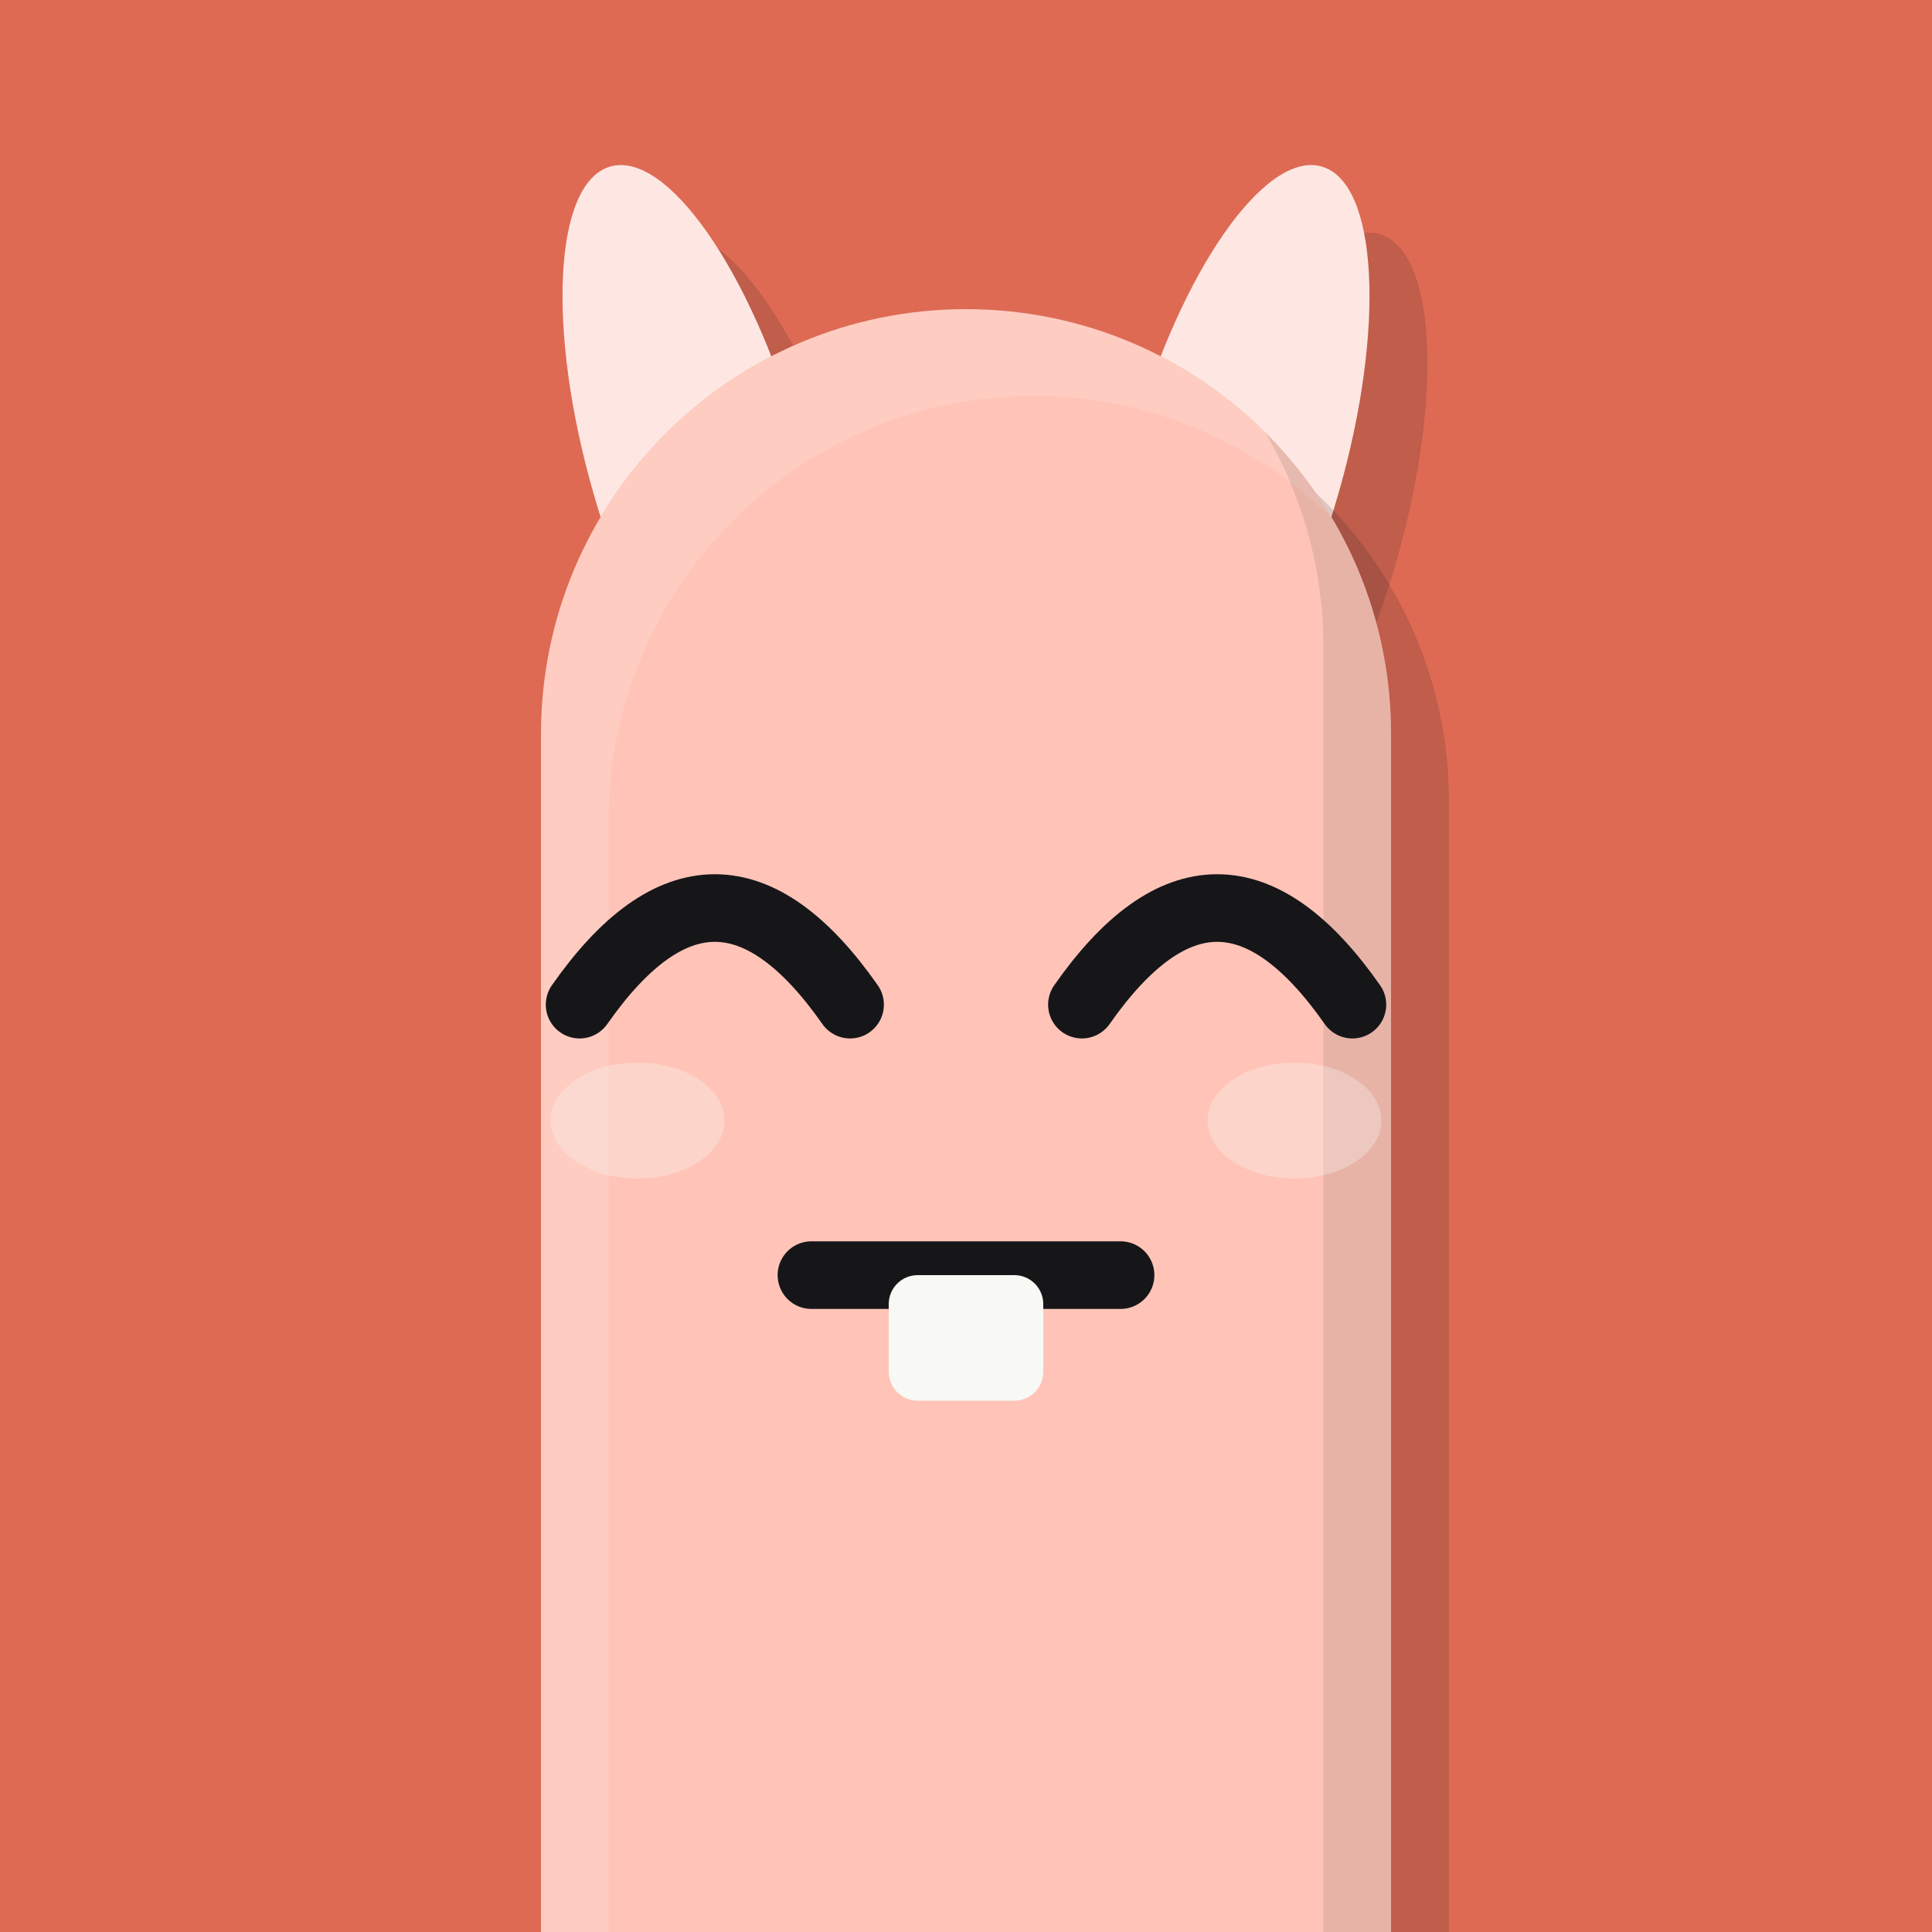
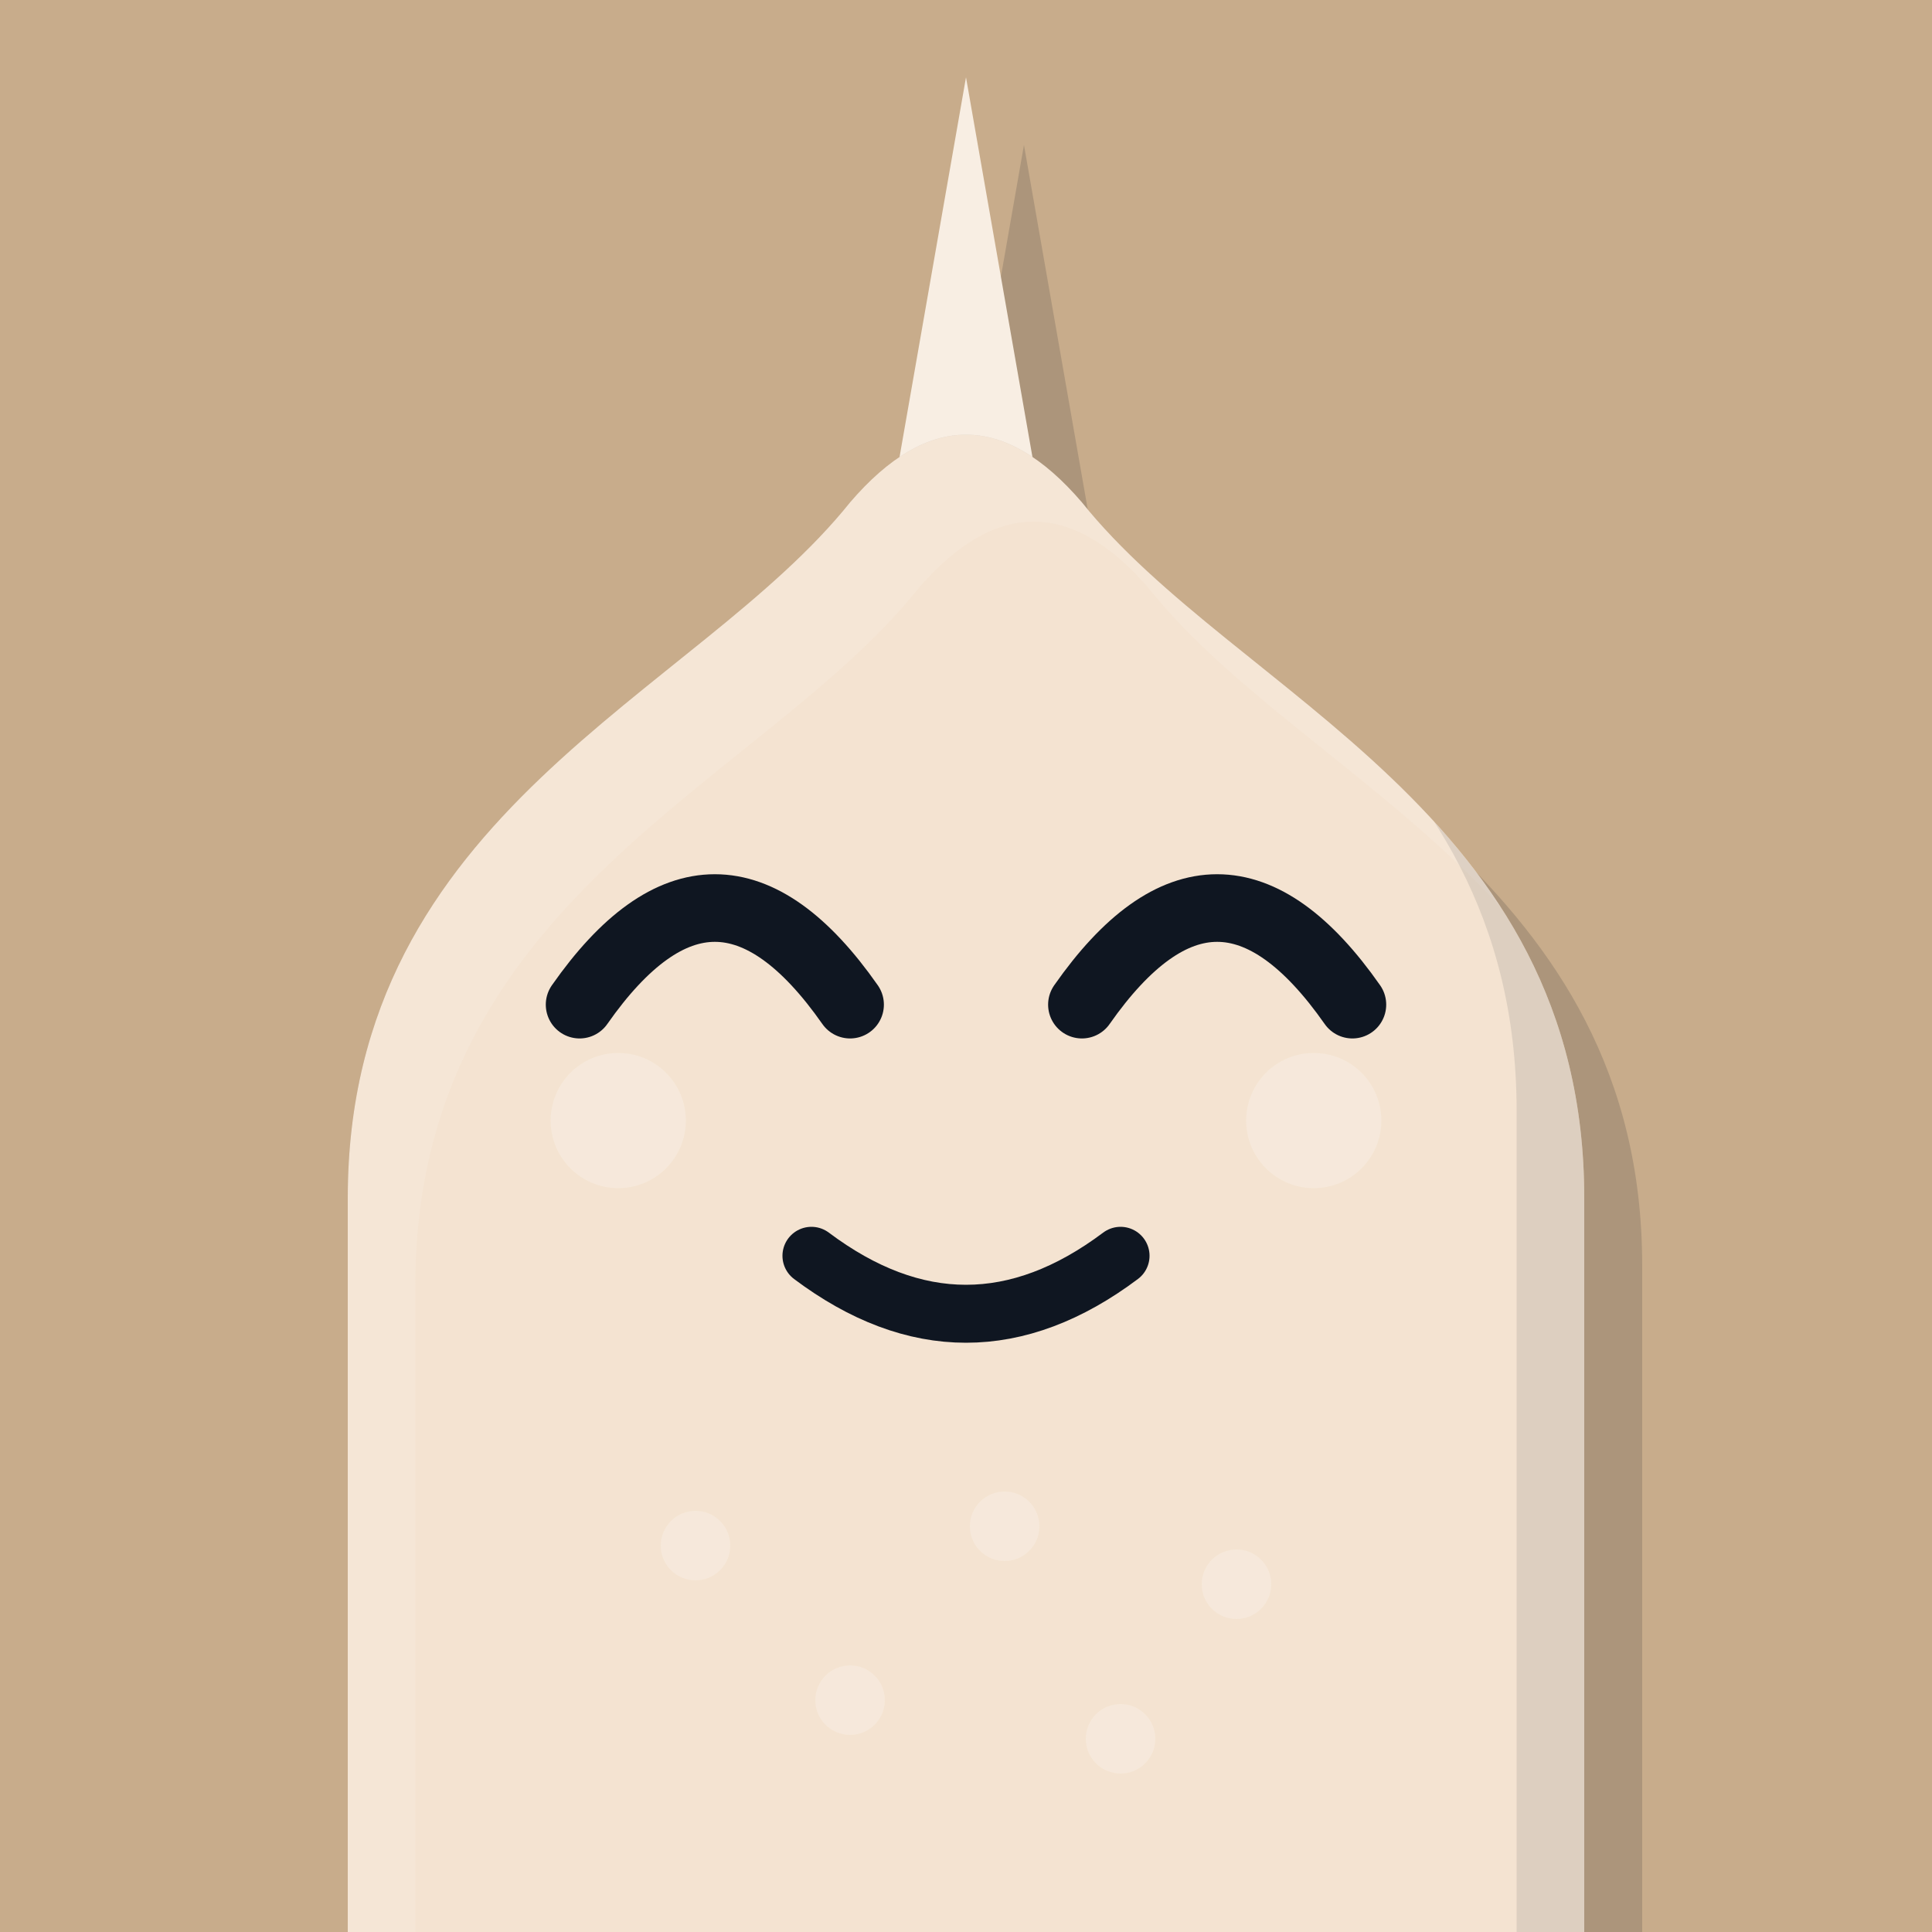
<svg xmlns="http://www.w3.org/2000/svg" viewBox="0 0 100 100" fill="none" shape-rendering="auto" aria-hidden="true">
  <defs>
-     <g id="top-earsDroop-cd227244">
+     <g id="top-spike-41890b28">
      <g opacity=".15" transform="translate(-23 -6.5)">
-         <ellipse cx="36" cy="32" rx="5.5" ry="16" transform="rotate(-16 36 32)" fill="#161619" />
-         <ellipse cx="64" cy="32" rx="5.5" ry="16" transform="rotate(16 64 32)" fill="#161619" />
+         <path d="m43 50 7-40 7 40Z" fill="#0f1621" />
      </g>
-       <ellipse cx="36" cy="32" rx="5.5" ry="16" transform="rotate(-16 -12.577 119.5)" fill="#fee7e2" />
-       <ellipse cx="64" cy="32" rx="5.5" ry="16" transform="rotate(16 86.577 -65.5)" fill="#fee7e2" />
+       <path d="m17 40 7-40 7 40Z" fill="#f8eee3" />
    </g>
-     <clipPath id="dbcrb-tower">
-       <path d="M28 106V38a22 22 0 0 1 44 0v68Z" />
+     <clipPath id="dbcrb-peak">
+       <path d="M18 106V62c0-20 18-26 26-36q6-7 12 0c8 10 26 16 26 36v44Z" />
    </clipPath>
-     <g id="body-tower-cd227244">
+     <g id="body-peak-41890b28">
      <g class="dbcr-t">
-         <use transform="translate(26 2)" href="#top-earsDroop-cd227244" />
+         <use transform="translate(26 4)" href="#top-spike-41890b28" />
      </g>
-       <path d="M31 109.5v-68a22 22 0 0 1 44 0v68Z" fill="#161619" opacity=".15" />
-       <path d="M28 106V38a22 22 0 0 1 44 0v68Z" fill="#ffc4b7" />
-       <g clip-path="url(#dbcrb-tower)">
-         <path d="M28 106V38a22 22 0 0 1 44 0v68Zm3.5 4.5v-68a22 22 0 0 1 44 0v68Z" fill="#f8f8f4" opacity=".16" fill-rule="evenodd" />
-         <path d="M28 106V38a22 22 0 0 1 44 0v68Zm-3.5-4.5v-68a22 22 0 0 1 44 0v68Z" fill="#161619" opacity=".1" fill-rule="evenodd" />
+       <path d="M21 109.5v-44c0-20 18-26 26-36q6-7 12 0c8 10 26 16 26 36v44Z" fill="#0f1621" opacity=".15" />
+       <path d="M18 106V62c0-20 18-26 26-36q6-7 12 0c8 10 26 16 26 36v44Z" fill="#f4e3d1" />
+       <g clip-path="url(#dbcrb-peak)">
+         <path d="M18 106V62c0-20 18-26 26-36q6-7 12 0c8 10 26 16 26 36v44Zm3.5 4.5v-44c0-20 18-26 26-36q6-7 12 0c8 10 26 16 26 36v44Z" fill="#fbf6f0" opacity=".16" fill-rule="evenodd" />
+         <path d="M18 106V62c0-20 18-26 26-36q6-7 12 0c8 10 26 16 26 36v44Zm-3.5-4.5v-44c0-20 18-26 26-36q6-7 12 0c8 10 26 16 26 36v44Z" fill="#0f1621" opacity=".1" fill-rule="evenodd" />
      </g>
    </g>
-     <g id="cheeks-blushBig-cd227244">
-       <ellipse cx="5" cy="5" rx="4.5" ry="3" fill="#f8f8f4" opacity=".3" />
-       <ellipse cx="39" cy="5" rx="4.5" ry="3" fill="#f8f8f4" opacity=".3" />
+     <g id="pattern-speckles-41890b28">
+       <circle cx="2" cy="5" r="1.8" fill="#fbf6f0" opacity=".3" />
+       <circle cx="10" cy="13" r="1.8" fill="#fbf6f0" opacity=".3" />
+       <circle cx="18" cy="4" r="1.8" fill="#fbf6f0" opacity=".3" />
+       <circle cx="24" cy="15" r="1.8" fill="#fbf6f0" opacity=".3" />
+       <circle cx="30" cy="7" r="1.8" fill="#fbf6f0" opacity=".3" />
    </g>
-     <g id="eyes-happy-cd227244">
+     <g id="cheeks-blush-41890b28">
+       <circle cx="4" cy="5" r="3.5" fill="#fbf6f0" opacity=".3" />
+       <circle cx="40" cy="5" r="3.5" fill="#fbf6f0" opacity=".3" />
+     </g>
+     <g id="eyes-happy-41890b28">
      <g class="dbcr-eb">
-         <path d="M3 16q7-10 14 0" stroke="#161619" stroke-width="3.5" stroke-linecap="round" stroke-linejoin="round" />
+         <path d="M3 16q7-10 14 0" stroke="#0f1621" stroke-width="3.5" stroke-linecap="round" stroke-linejoin="round" />
      </g>
      <g class="dbcr-eb">
-         <path d="M29 16q7-10 14 0" stroke="#161619" stroke-width="3.5" stroke-linecap="round" stroke-linejoin="round" />
+         <path d="M29 16q7-10 14 0" stroke="#0f1621" stroke-width="3.5" stroke-linecap="round" stroke-linejoin="round" />
      </g>
    </g>
-     <g id="mouth-tooth-cd227244">
-       <path d="M6 6h16" stroke="#161619" stroke-width="3.5" stroke-linecap="round" stroke-linejoin="round" />
-       <rect x="10" y="6" width="8" height="6.5" rx="1.5" fill="#f8f8f4" />
+     <g id="mouth-tongue-41890b28">
+       <path d="M6 5q8 6 16 0" stroke="#0f1621" stroke-width="3" stroke-linecap="round" stroke-linejoin="round" />
+       <path d="M9.5 7.5a4.5 4.5 0 0 0 9 0Z" fill="undefined" />
    </g>
-     <g id="animation-none-cd227244" />
-     <clipPath id="clip-cd227244">
+     <g id="animation-none-41890b28" />
+     <clipPath id="clip-41890b28">
      <rect width="100" height="100" rx="0" ry="0" />
    </clipPath>
  </defs>
-   <g clip-path="url(#clip-cd227244)">
-     <rect width="100" height="100" fill="#de6a54" />
+   <g clip-path="url(#clip-41890b28)">
+     <rect width="100" height="100" fill="#c8ac8b" />
    <g class="dbcr-c">
-       <use href="#body-tower-cd227244" />
-       <use transform="translate(28 53)" href="#cheeks-blushBig-cd227244" />
-       <use transform="translate(27 36)" href="#eyes-happy-cd227244" />
-       <use transform="translate(36 60)" href="#mouth-tooth-cd227244" />
+       <use href="#body-peak-41890b28" />
+       <use transform="translate(34 75)" href="#pattern-speckles-41890b28" />
+       <use transform="translate(28 53)" href="#cheeks-blush-41890b28" />
+       <use transform="translate(27 36)" href="#eyes-happy-41890b28" />
+       <use transform="translate(36 60)" href="#mouth-tongue-41890b28" />
    </g>
-     <use href="#animation-none-cd227244" />
+     <use href="#animation-none-41890b28" />
  </g>
</svg>
